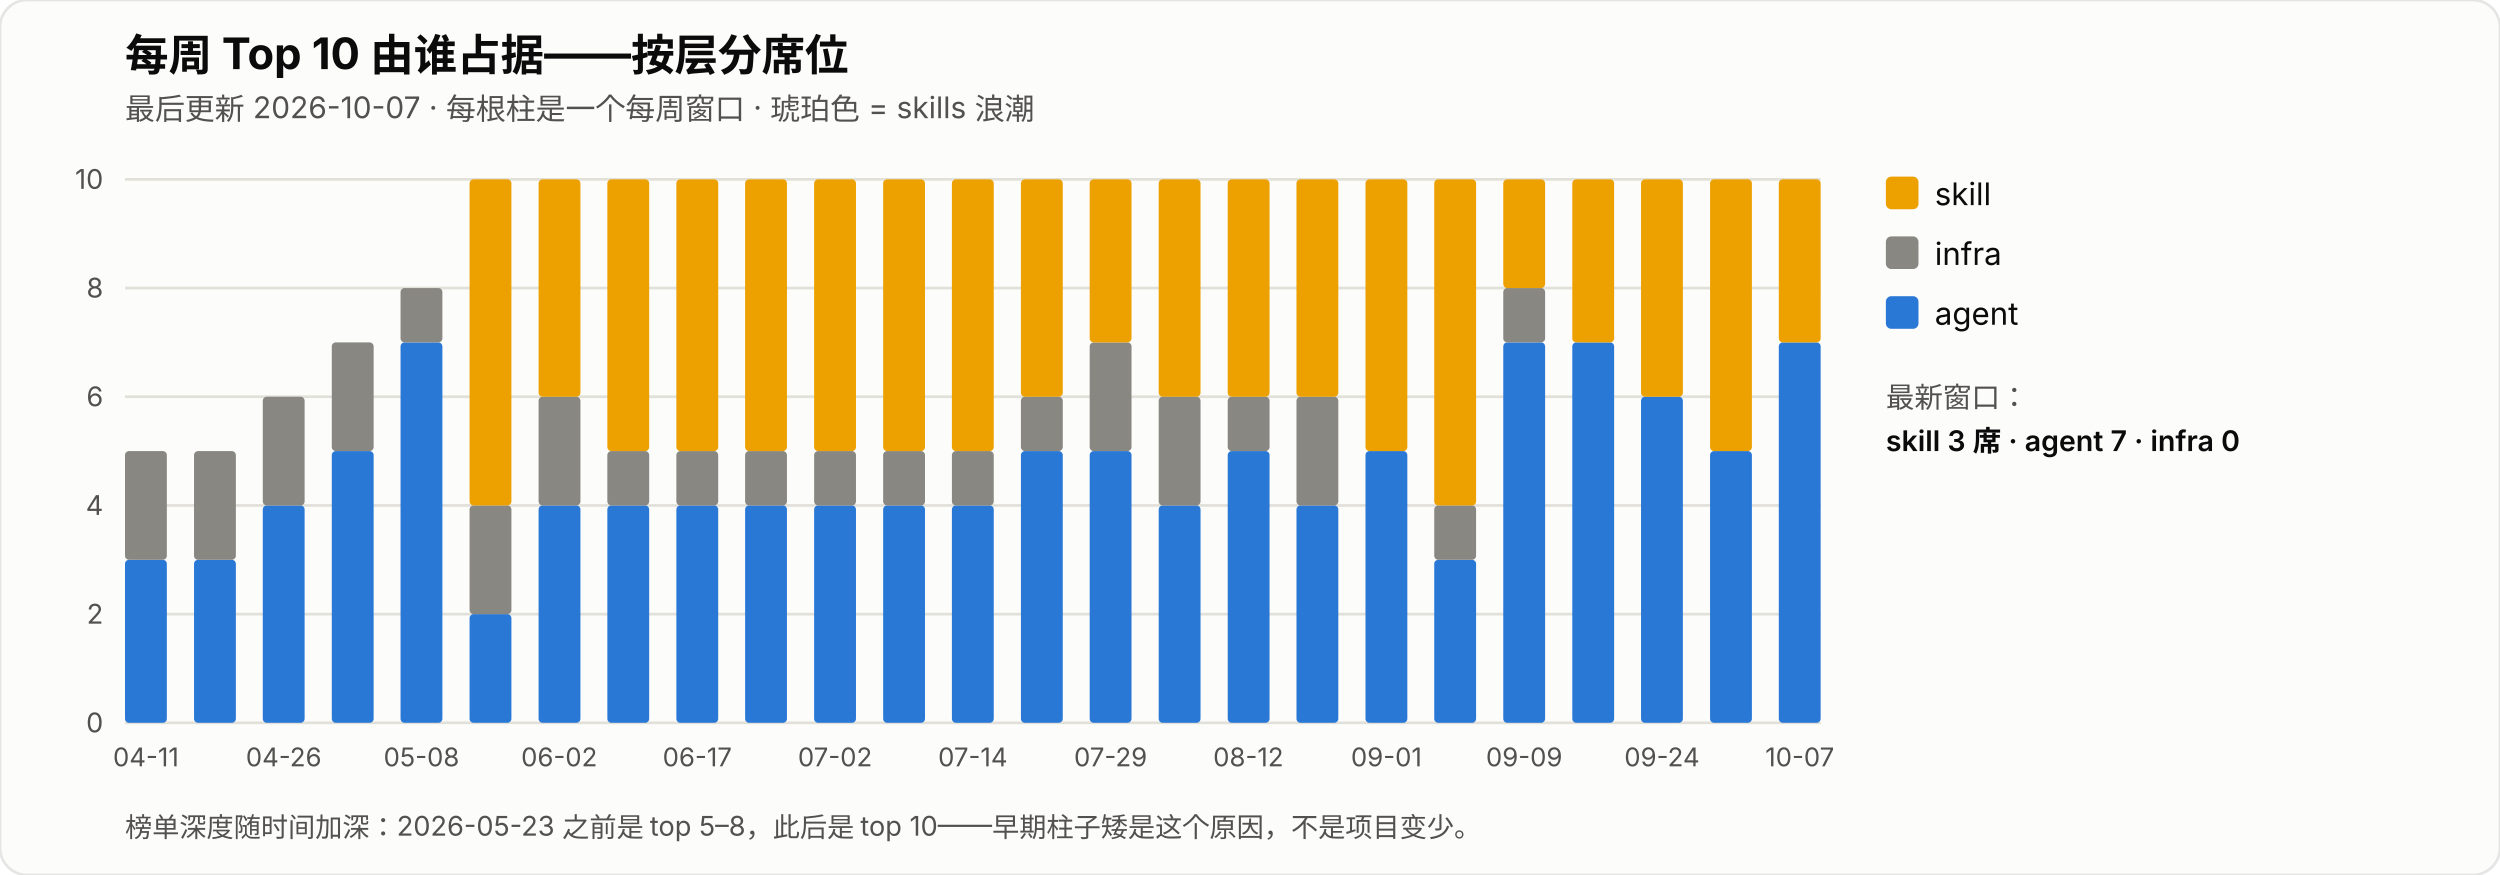
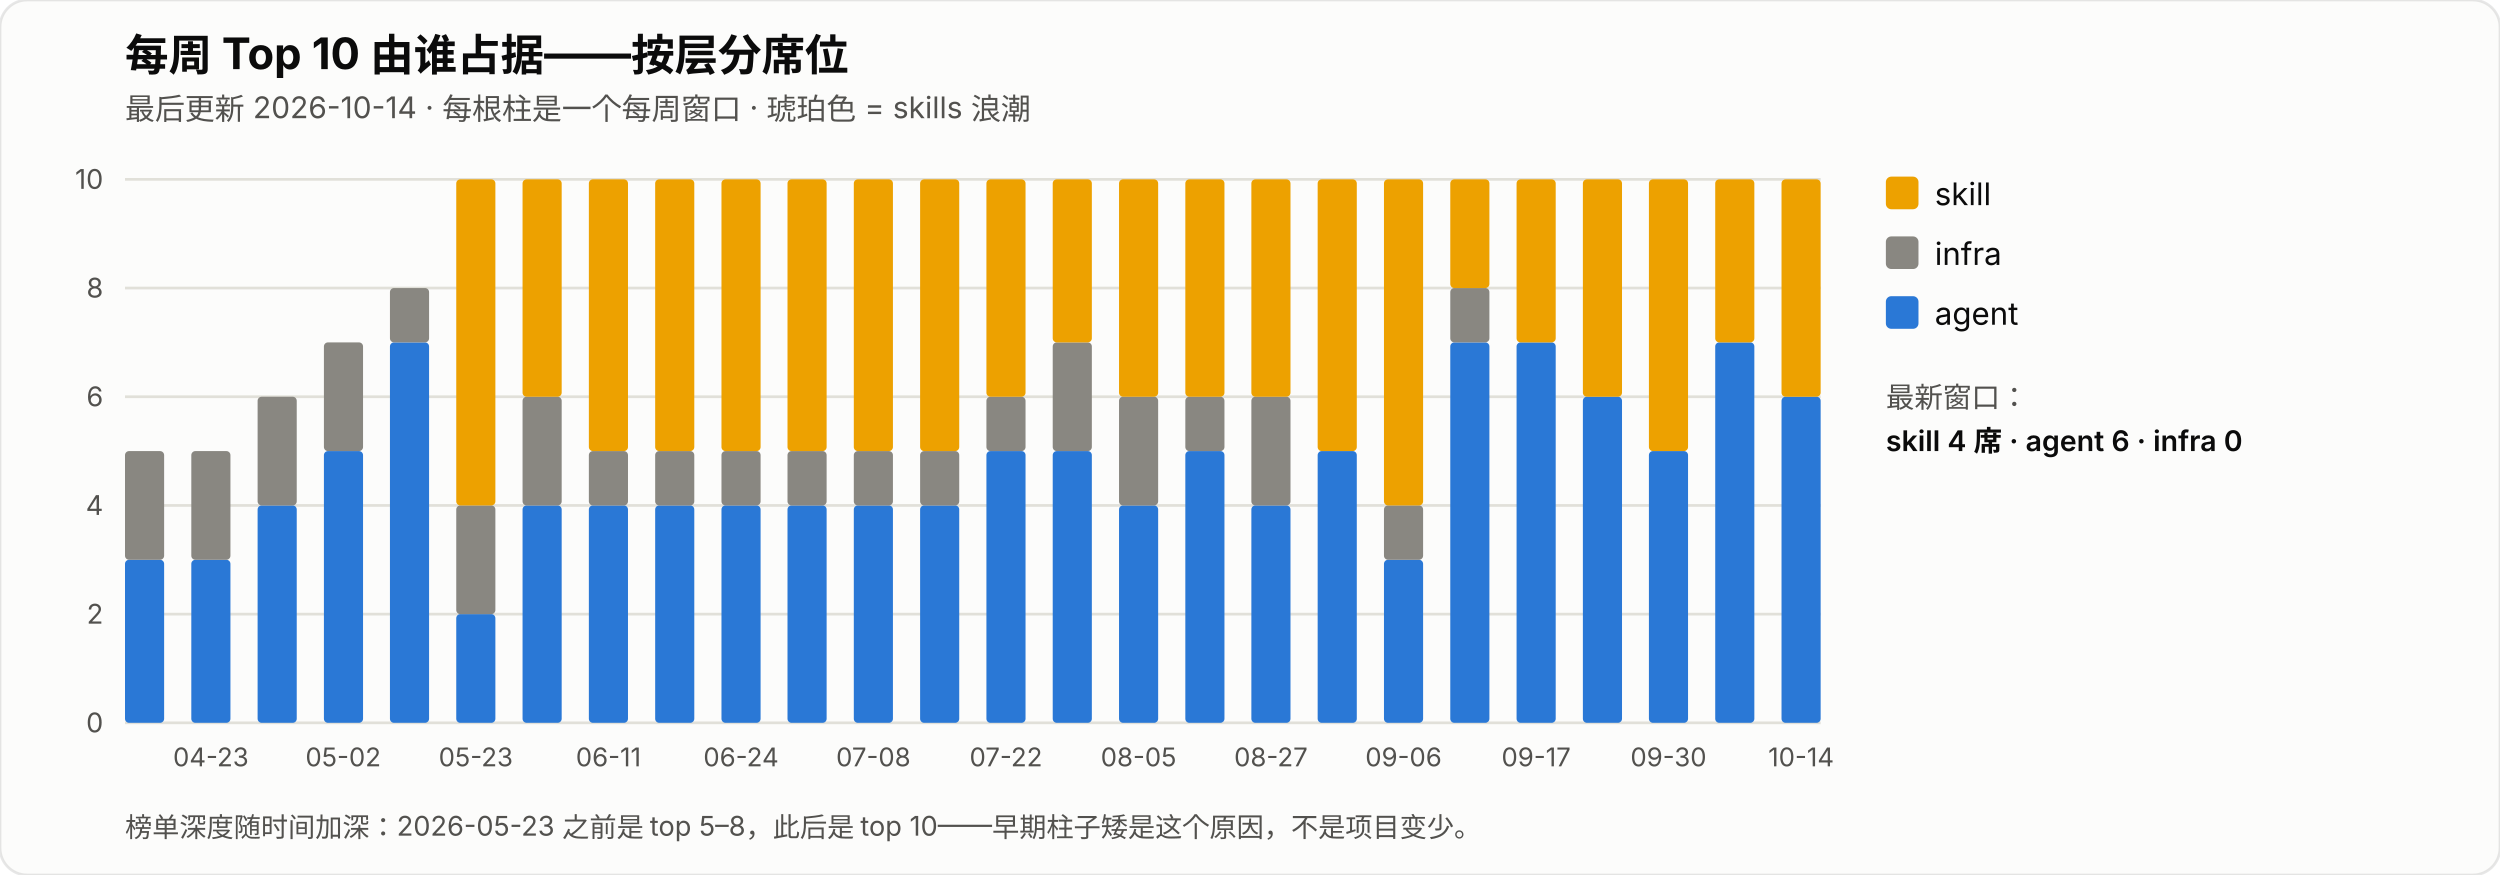
<svg xmlns="http://www.w3.org/2000/svg" width="920" height="322" viewBox="0 0 920 322" font-family="system-ui, -apple-system, sans-serif">
  <rect width="920" height="322" rx="10" fill="#fcfcfb" stroke="rgba(11,11,11,0.10)" />
  <text x="46" y="26" font-size="16" font-weight="700" fill="#0b0b0b">每周 Top 10 由谁占据——按层分席位</text>
-   <text x="46" y="44" font-size="11" fill="#52514e">最后更新 2026-10-07 · 每根柱是一个每周窗口 · 琥珀色 = skills 浪潮</text>
+   <text x="46" y="44" font-size="11" fill="#52514e">最后更新 2026-10-14 · 每根柱是一个每周窗口 · 琥珀色 = skills 浪潮</text>
  <line x1="46" y1="266.0" x2="670" y2="266.0" stroke="#e1e0d9" stroke-width="1" />
  <text x="38" y="269.5" font-size="10" fill="#52514e" text-anchor="end">0</text>
  <line x1="46" y1="226.0" x2="670" y2="226.0" stroke="#e1e0d9" stroke-width="1" />
  <text x="38" y="229.5" font-size="10" fill="#52514e" text-anchor="end">2</text>
  <line x1="46" y1="186.0" x2="670" y2="186.0" stroke="#e1e0d9" stroke-width="1" />
  <text x="38" y="189.5" font-size="10" fill="#52514e" text-anchor="end">4</text>
  <line x1="46" y1="146.0" x2="670" y2="146.0" stroke="#e1e0d9" stroke-width="1" />
  <text x="38" y="149.5" font-size="10" fill="#52514e" text-anchor="end">6</text>
  <line x1="46" y1="106.0" x2="670" y2="106.0" stroke="#e1e0d9" stroke-width="1" />
  <text x="38" y="109.5" font-size="10" fill="#52514e" text-anchor="end">8</text>
  <line x1="46" y1="66.0" x2="670" y2="66.0" stroke="#e1e0d9" stroke-width="1" />
  <text x="38" y="69.5" font-size="10" fill="#52514e" text-anchor="end">10</text>
-   <rect x="46.0" y="206.0" width="15.4" height="60.0" fill="#2a78d6" rx="1.5" />
-   <rect x="46.0" y="166.0" width="15.4" height="40.0" fill="#898781" rx="1.5" />
-   <text x="53.7" y="282" font-size="9.5" fill="#52514e" text-anchor="middle">04-11</text>
-   <rect x="71.4" y="206.0" width="15.4" height="60.0" fill="#2a78d6" rx="1.5" />
-   <rect x="71.4" y="166.0" width="15.4" height="40.0" fill="#898781" rx="1.5" />
-   <rect x="96.7" y="186.0" width="15.4" height="80.0" fill="#2a78d6" rx="1.5" />
-   <rect x="96.7" y="146.0" width="15.4" height="40.0" fill="#898781" rx="1.5" />
-   <text x="104.4" y="282" font-size="9.5" fill="#52514e" text-anchor="middle">04-26</text>
-   <rect x="122.1" y="166.0" width="15.4" height="100.0" fill="#2a78d6" rx="1.5" />
-   <rect x="122.1" y="126.0" width="15.4" height="40.0" fill="#898781" rx="1.5" />
-   <rect x="147.4" y="126.0" width="15.4" height="140.0" fill="#2a78d6" rx="1.5" />
-   <rect x="147.4" y="106.0" width="15.4" height="20.0" fill="#898781" rx="1.5" />
-   <text x="155.1" y="282" font-size="9.5" fill="#52514e" text-anchor="middle">05-08</text>
-   <rect x="172.8" y="226.0" width="15.4" height="40.0" fill="#2a78d6" rx="1.5" />
-   <rect x="172.8" y="186.0" width="15.4" height="40.0" fill="#898781" rx="1.5" />
-   <rect x="172.8" y="66.0" width="15.4" height="120.0" fill="#eda100" rx="1.5" />
-   <rect x="198.2" y="186.0" width="15.4" height="80.0" fill="#2a78d6" rx="1.5" />
-   <rect x="198.2" y="146.0" width="15.4" height="40.0" fill="#898781" rx="1.5" />
-   <rect x="198.2" y="66.0" width="15.4" height="80.0" fill="#eda100" rx="1.5" />
-   <text x="205.8" y="282" font-size="9.5" fill="#52514e" text-anchor="middle">06-02</text>
-   <rect x="223.5" y="186.0" width="15.4" height="80.0" fill="#2a78d6" rx="1.5" />
-   <rect x="223.5" y="166.0" width="15.4" height="20.0" fill="#898781" rx="1.5" />
-   <rect x="223.5" y="66.0" width="15.4" height="100.0" fill="#eda100" rx="1.5" />
-   <rect x="248.9" y="186.0" width="15.4" height="80.0" fill="#2a78d6" rx="1.5" />
-   <rect x="248.9" y="166.0" width="15.4" height="20.0" fill="#898781" rx="1.5" />
-   <rect x="248.9" y="66.0" width="15.4" height="100.0" fill="#eda100" rx="1.5" />
-   <text x="256.6" y="282" font-size="9.5" fill="#52514e" text-anchor="middle">06-17</text>
-   <rect x="274.2" y="186.0" width="15.4" height="80.0" fill="#2a78d6" rx="1.5" />
-   <rect x="274.2" y="166.0" width="15.4" height="20.0" fill="#898781" rx="1.5" />
-   <rect x="274.2" y="66.0" width="15.4" height="100.0" fill="#eda100" rx="1.5" />
-   <rect x="299.6" y="186.0" width="15.4" height="80.0" fill="#2a78d6" rx="1.5" />
-   <rect x="299.6" y="166.0" width="15.4" height="20.0" fill="#898781" rx="1.5" />
-   <rect x="299.6" y="66.0" width="15.4" height="100.0" fill="#eda100" rx="1.5" />
-   <text x="307.3" y="282" font-size="9.5" fill="#52514e" text-anchor="middle">07-02</text>
-   <rect x="325.0" y="186.0" width="15.4" height="80.0" fill="#2a78d6" rx="1.5" />
-   <rect x="325.0" y="166.0" width="15.4" height="20.0" fill="#898781" rx="1.5" />
-   <rect x="325.0" y="66.0" width="15.4" height="100.0" fill="#eda100" rx="1.5" />
-   <rect x="350.3" y="186.0" width="15.4" height="80.0" fill="#2a78d6" rx="1.5" />
-   <rect x="350.3" y="166.0" width="15.4" height="20.0" fill="#898781" rx="1.5" />
-   <rect x="350.3" y="66.0" width="15.4" height="100.0" fill="#eda100" rx="1.5" />
-   <text x="358.0" y="282" font-size="9.5" fill="#52514e" text-anchor="middle">07-14</text>
-   <rect x="375.7" y="166.0" width="15.4" height="100.0" fill="#2a78d6" rx="1.5" />
-   <rect x="375.7" y="146.0" width="15.4" height="20.0" fill="#898781" rx="1.5" />
-   <rect x="375.7" y="66.0" width="15.4" height="80.0" fill="#eda100" rx="1.5" />
-   <rect x="401.0" y="166.0" width="15.4" height="100.0" fill="#2a78d6" rx="1.5" />
-   <rect x="401.0" y="126.0" width="15.4" height="40.0" fill="#898781" rx="1.5" />
-   <rect x="401.0" y="66.0" width="15.4" height="60.0" fill="#eda100" rx="1.5" />
-   <text x="408.7" y="282" font-size="9.5" fill="#52514e" text-anchor="middle">07-29</text>
-   <rect x="426.4" y="186.0" width="15.4" height="80.0" fill="#2a78d6" rx="1.5" />
-   <rect x="426.4" y="146.0" width="15.4" height="40.0" fill="#898781" rx="1.5" />
-   <rect x="426.4" y="66.0" width="15.4" height="80.0" fill="#eda100" rx="1.5" />
-   <rect x="451.8" y="166.0" width="15.4" height="100.0" fill="#2a78d6" rx="1.5" />
-   <rect x="451.8" y="146.0" width="15.4" height="20.0" fill="#898781" rx="1.5" />
-   <rect x="451.8" y="66.0" width="15.4" height="80.0" fill="#eda100" rx="1.5" />
-   <text x="459.4" y="282" font-size="9.5" fill="#52514e" text-anchor="middle">08-12</text>
-   <rect x="477.1" y="186.0" width="15.4" height="80.0" fill="#2a78d6" rx="1.5" />
-   <rect x="477.1" y="146.0" width="15.4" height="40.0" fill="#898781" rx="1.5" />
-   <rect x="477.1" y="66.0" width="15.4" height="80.0" fill="#eda100" rx="1.5" />
-   <rect x="502.5" y="166.0" width="15.4" height="100.0" fill="#2a78d6" rx="1.5" />
-   <rect x="502.5" y="66.0" width="15.4" height="100.0" fill="#eda100" rx="1.5" />
-   <text x="510.2" y="282" font-size="9.5" fill="#52514e" text-anchor="middle">09-01</text>
-   <rect x="527.8" y="206.0" width="15.4" height="60.0" fill="#2a78d6" rx="1.5" />
-   <rect x="527.8" y="186.0" width="15.4" height="20.0" fill="#898781" rx="1.5" />
-   <rect x="527.8" y="66.0" width="15.4" height="120.0" fill="#eda100" rx="1.5" />
-   <rect x="553.2" y="126.0" width="15.4" height="140.0" fill="#2a78d6" rx="1.5" />
-   <rect x="553.2" y="106.0" width="15.4" height="20.0" fill="#898781" rx="1.5" />
-   <rect x="553.2" y="66.0" width="15.4" height="40.0" fill="#eda100" rx="1.5" />
-   <text x="560.9" y="282" font-size="9.5" fill="#52514e" text-anchor="middle">09-09</text>
-   <rect x="578.6" y="126.0" width="15.4" height="140.0" fill="#2a78d6" rx="1.5" />
-   <rect x="578.6" y="66.0" width="15.4" height="60.0" fill="#eda100" rx="1.5" />
-   <rect x="603.9" y="146.0" width="15.4" height="120.0" fill="#2a78d6" rx="1.5" />
-   <rect x="603.9" y="66.0" width="15.4" height="80.0" fill="#eda100" rx="1.5" />
-   <text x="611.6" y="282" font-size="9.5" fill="#52514e" text-anchor="middle">09-24</text>
-   <rect x="629.3" y="166.0" width="15.4" height="100.0" fill="#2a78d6" rx="1.5" />
-   <rect x="629.3" y="66.0" width="15.4" height="100.0" fill="#eda100" rx="1.5" />
-   <rect x="654.6" y="126.0" width="15.4" height="140.0" fill="#2a78d6" rx="1.5" />
-   <rect x="654.6" y="66.0" width="15.4" height="60.0" fill="#eda100" rx="1.5" />
-   <text x="662.3" y="282" font-size="9.5" fill="#52514e" text-anchor="middle">10-07</text>
+   <rect x="46.0" y="206.0" width="14.4" height="60.0" fill="#2a78d6" rx="1.5" />
+   <rect x="46.0" y="166.0" width="14.4" height="40.0" fill="#898781" rx="1.5" />
+   <rect x="70.4" y="206.0" width="14.4" height="60.0" fill="#2a78d6" rx="1.5" />
+   <rect x="70.4" y="166.0" width="14.4" height="40.0" fill="#898781" rx="1.5" />
+   <text x="77.6" y="282" font-size="9.5" fill="#52514e" text-anchor="middle">04-23</text>
+   <rect x="94.8" y="186.0" width="14.4" height="80.0" fill="#2a78d6" rx="1.5" />
+   <rect x="94.8" y="146.0" width="14.4" height="40.0" fill="#898781" rx="1.5" />
+   <rect x="119.2" y="166.0" width="14.4" height="100.0" fill="#2a78d6" rx="1.5" />
+   <rect x="119.2" y="126.0" width="14.4" height="40.0" fill="#898781" rx="1.5" />
+   <text x="126.3" y="282" font-size="9.5" fill="#52514e" text-anchor="middle">05-02</text>
+   <rect x="143.5" y="126.0" width="14.4" height="140.0" fill="#2a78d6" rx="1.5" />
+   <rect x="143.5" y="106.0" width="14.4" height="20.0" fill="#898781" rx="1.5" />
+   <rect x="167.9" y="226.0" width="14.4" height="40.0" fill="#2a78d6" rx="1.5" />
+   <rect x="167.9" y="186.0" width="14.4" height="40.0" fill="#898781" rx="1.5" />
+   <rect x="167.9" y="66.0" width="14.4" height="120.0" fill="#eda100" rx="1.5" />
+   <text x="175.1" y="282" font-size="9.5" fill="#52514e" text-anchor="middle">05-23</text>
+   <rect x="192.3" y="186.0" width="14.4" height="80.0" fill="#2a78d6" rx="1.5" />
+   <rect x="192.3" y="146.0" width="14.4" height="40.0" fill="#898781" rx="1.5" />
+   <rect x="192.3" y="66.0" width="14.4" height="80.0" fill="#eda100" rx="1.5" />
+   <rect x="216.7" y="186.0" width="14.4" height="80.0" fill="#2a78d6" rx="1.5" />
+   <rect x="216.7" y="166.0" width="14.4" height="20.0" fill="#898781" rx="1.5" />
+   <rect x="216.7" y="66.0" width="14.4" height="100.0" fill="#eda100" rx="1.5" />
+   <text x="223.9" y="282" font-size="9.5" fill="#52514e" text-anchor="middle">06-11</text>
+   <rect x="241.1" y="186.0" width="14.4" height="80.0" fill="#2a78d6" rx="1.5" />
+   <rect x="241.1" y="166.0" width="14.4" height="20.0" fill="#898781" rx="1.5" />
+   <rect x="241.1" y="66.0" width="14.4" height="100.0" fill="#eda100" rx="1.5" />
+   <rect x="265.5" y="186.0" width="14.4" height="80.0" fill="#2a78d6" rx="1.5" />
+   <rect x="265.5" y="166.0" width="14.4" height="20.0" fill="#898781" rx="1.5" />
+   <rect x="265.5" y="66.0" width="14.4" height="100.0" fill="#eda100" rx="1.5" />
+   <text x="272.7" y="282" font-size="9.5" fill="#52514e" text-anchor="middle">06-24</text>
+   <rect x="289.8" y="186.0" width="14.4" height="80.0" fill="#2a78d6" rx="1.5" />
+   <rect x="289.8" y="166.0" width="14.4" height="20.0" fill="#898781" rx="1.5" />
+   <rect x="289.8" y="66.0" width="14.4" height="100.0" fill="#eda100" rx="1.5" />
+   <rect x="314.2" y="186.0" width="14.4" height="80.0" fill="#2a78d6" rx="1.5" />
+   <rect x="314.2" y="166.0" width="14.4" height="20.0" fill="#898781" rx="1.5" />
+   <rect x="314.2" y="66.0" width="14.4" height="100.0" fill="#eda100" rx="1.5" />
+   <text x="321.4" y="282" font-size="9.5" fill="#52514e" text-anchor="middle">07-08</text>
+   <rect x="338.6" y="186.0" width="14.4" height="80.0" fill="#2a78d6" rx="1.5" />
+   <rect x="338.6" y="166.0" width="14.4" height="20.0" fill="#898781" rx="1.5" />
+   <rect x="338.6" y="66.0" width="14.4" height="100.0" fill="#eda100" rx="1.5" />
+   <rect x="363.0" y="166.0" width="14.4" height="100.0" fill="#2a78d6" rx="1.5" />
+   <rect x="363.0" y="146.0" width="14.4" height="20.0" fill="#898781" rx="1.5" />
+   <rect x="363.0" y="66.0" width="14.4" height="80.0" fill="#eda100" rx="1.5" />
+   <text x="370.2" y="282" font-size="9.5" fill="#52514e" text-anchor="middle">07-22</text>
+   <rect x="387.4" y="166.0" width="14.4" height="100.0" fill="#2a78d6" rx="1.5" />
+   <rect x="387.4" y="126.0" width="14.4" height="40.0" fill="#898781" rx="1.5" />
+   <rect x="387.4" y="66.0" width="14.4" height="60.0" fill="#eda100" rx="1.5" />
+   <rect x="411.8" y="186.0" width="14.4" height="80.0" fill="#2a78d6" rx="1.5" />
+   <rect x="411.8" y="146.0" width="14.4" height="40.0" fill="#898781" rx="1.5" />
+   <rect x="411.8" y="66.0" width="14.4" height="80.0" fill="#eda100" rx="1.5" />
+   <text x="419.0" y="282" font-size="9.5" fill="#52514e" text-anchor="middle">08-05</text>
+   <rect x="436.2" y="166.0" width="14.4" height="100.0" fill="#2a78d6" rx="1.5" />
+   <rect x="436.2" y="146.0" width="14.4" height="20.0" fill="#898781" rx="1.5" />
+   <rect x="436.2" y="66.0" width="14.4" height="80.0" fill="#eda100" rx="1.5" />
+   <rect x="460.5" y="186.0" width="14.4" height="80.0" fill="#2a78d6" rx="1.5" />
+   <rect x="460.5" y="146.0" width="14.4" height="40.0" fill="#898781" rx="1.5" />
+   <rect x="460.5" y="66.0" width="14.4" height="80.0" fill="#eda100" rx="1.5" />
+   <text x="467.7" y="282" font-size="9.5" fill="#52514e" text-anchor="middle">08-27</text>
+   <rect x="484.9" y="166.0" width="14.4" height="100.0" fill="#2a78d6" rx="1.5" />
+   <rect x="484.9" y="66.0" width="14.4" height="100.0" fill="#eda100" rx="1.5" />
+   <rect x="509.3" y="206.0" width="14.4" height="60.0" fill="#2a78d6" rx="1.5" />
+   <rect x="509.3" y="186.0" width="14.4" height="20.0" fill="#898781" rx="1.5" />
+   <rect x="509.3" y="66.0" width="14.4" height="120.0" fill="#eda100" rx="1.5" />
+   <text x="516.5" y="282" font-size="9.5" fill="#52514e" text-anchor="middle">09-06</text>
+   <rect x="533.7" y="126.0" width="14.4" height="140.0" fill="#2a78d6" rx="1.5" />
+   <rect x="533.7" y="106.0" width="14.4" height="20.0" fill="#898781" rx="1.5" />
+   <rect x="533.7" y="66.0" width="14.4" height="40.0" fill="#eda100" rx="1.5" />
+   <rect x="558.1" y="126.0" width="14.4" height="140.0" fill="#2a78d6" rx="1.5" />
+   <rect x="558.1" y="66.0" width="14.4" height="60.0" fill="#eda100" rx="1.5" />
+   <text x="565.3" y="282" font-size="9.5" fill="#52514e" text-anchor="middle">09-17</text>
+   <rect x="582.5" y="146.0" width="14.4" height="120.0" fill="#2a78d6" rx="1.5" />
+   <rect x="582.5" y="66.0" width="14.4" height="80.0" fill="#eda100" rx="1.5" />
+   <rect x="606.8" y="166.0" width="14.4" height="100.0" fill="#2a78d6" rx="1.5" />
+   <rect x="606.8" y="66.0" width="14.4" height="100.0" fill="#eda100" rx="1.5" />
+   <text x="614.0" y="282" font-size="9.5" fill="#52514e" text-anchor="middle">09-30</text>
+   <rect x="631.2" y="126.0" width="14.4" height="140.0" fill="#2a78d6" rx="1.5" />
+   <rect x="631.2" y="66.0" width="14.4" height="60.0" fill="#eda100" rx="1.5" />
+   <rect x="655.6" y="146.0" width="14.4" height="120.0" fill="#2a78d6" rx="1.5" />
+   <rect x="655.6" y="66.0" width="14.4" height="80.0" fill="#eda100" rx="1.5" />
+   <text x="662.8" y="282" font-size="9.5" fill="#52514e" text-anchor="middle">10-14</text>
  <rect x="694" y="65" width="12" height="12" rx="2" fill="#eda100" />
  <text x="712" y="75.5" font-size="11.5" fill="#0b0b0b">skill</text>
  <rect x="694" y="87" width="12" height="12" rx="2" fill="#898781" />
  <text x="712" y="97.5" font-size="11.5" fill="#0b0b0b">infra</text>
  <rect x="694" y="109" width="12" height="12" rx="2" fill="#2a78d6" />
  <text x="712" y="119.5" font-size="11.5" fill="#0b0b0b">agent</text>
  <text x="694" y="150" font-size="10.5" fill="#52514e">最新窗口：</text>
-   <text x="694" y="166" font-size="10.5" font-weight="600" fill="#0b0b0b">skill 3 席 · agent 7 · infra 0</text>
+   <text x="694" y="166" font-size="10.5" font-weight="600" fill="#0b0b0b">skill 4 席 · agent 6 · infra 0</text>
  <text x="46" y="308" font-size="10" fill="#52514e">榜单深度随时间加深：2026-05-23 之前是 top 5–8，此后是 top 10——早期柱子矮是这个原因，不是项目变少。</text>
</svg>
